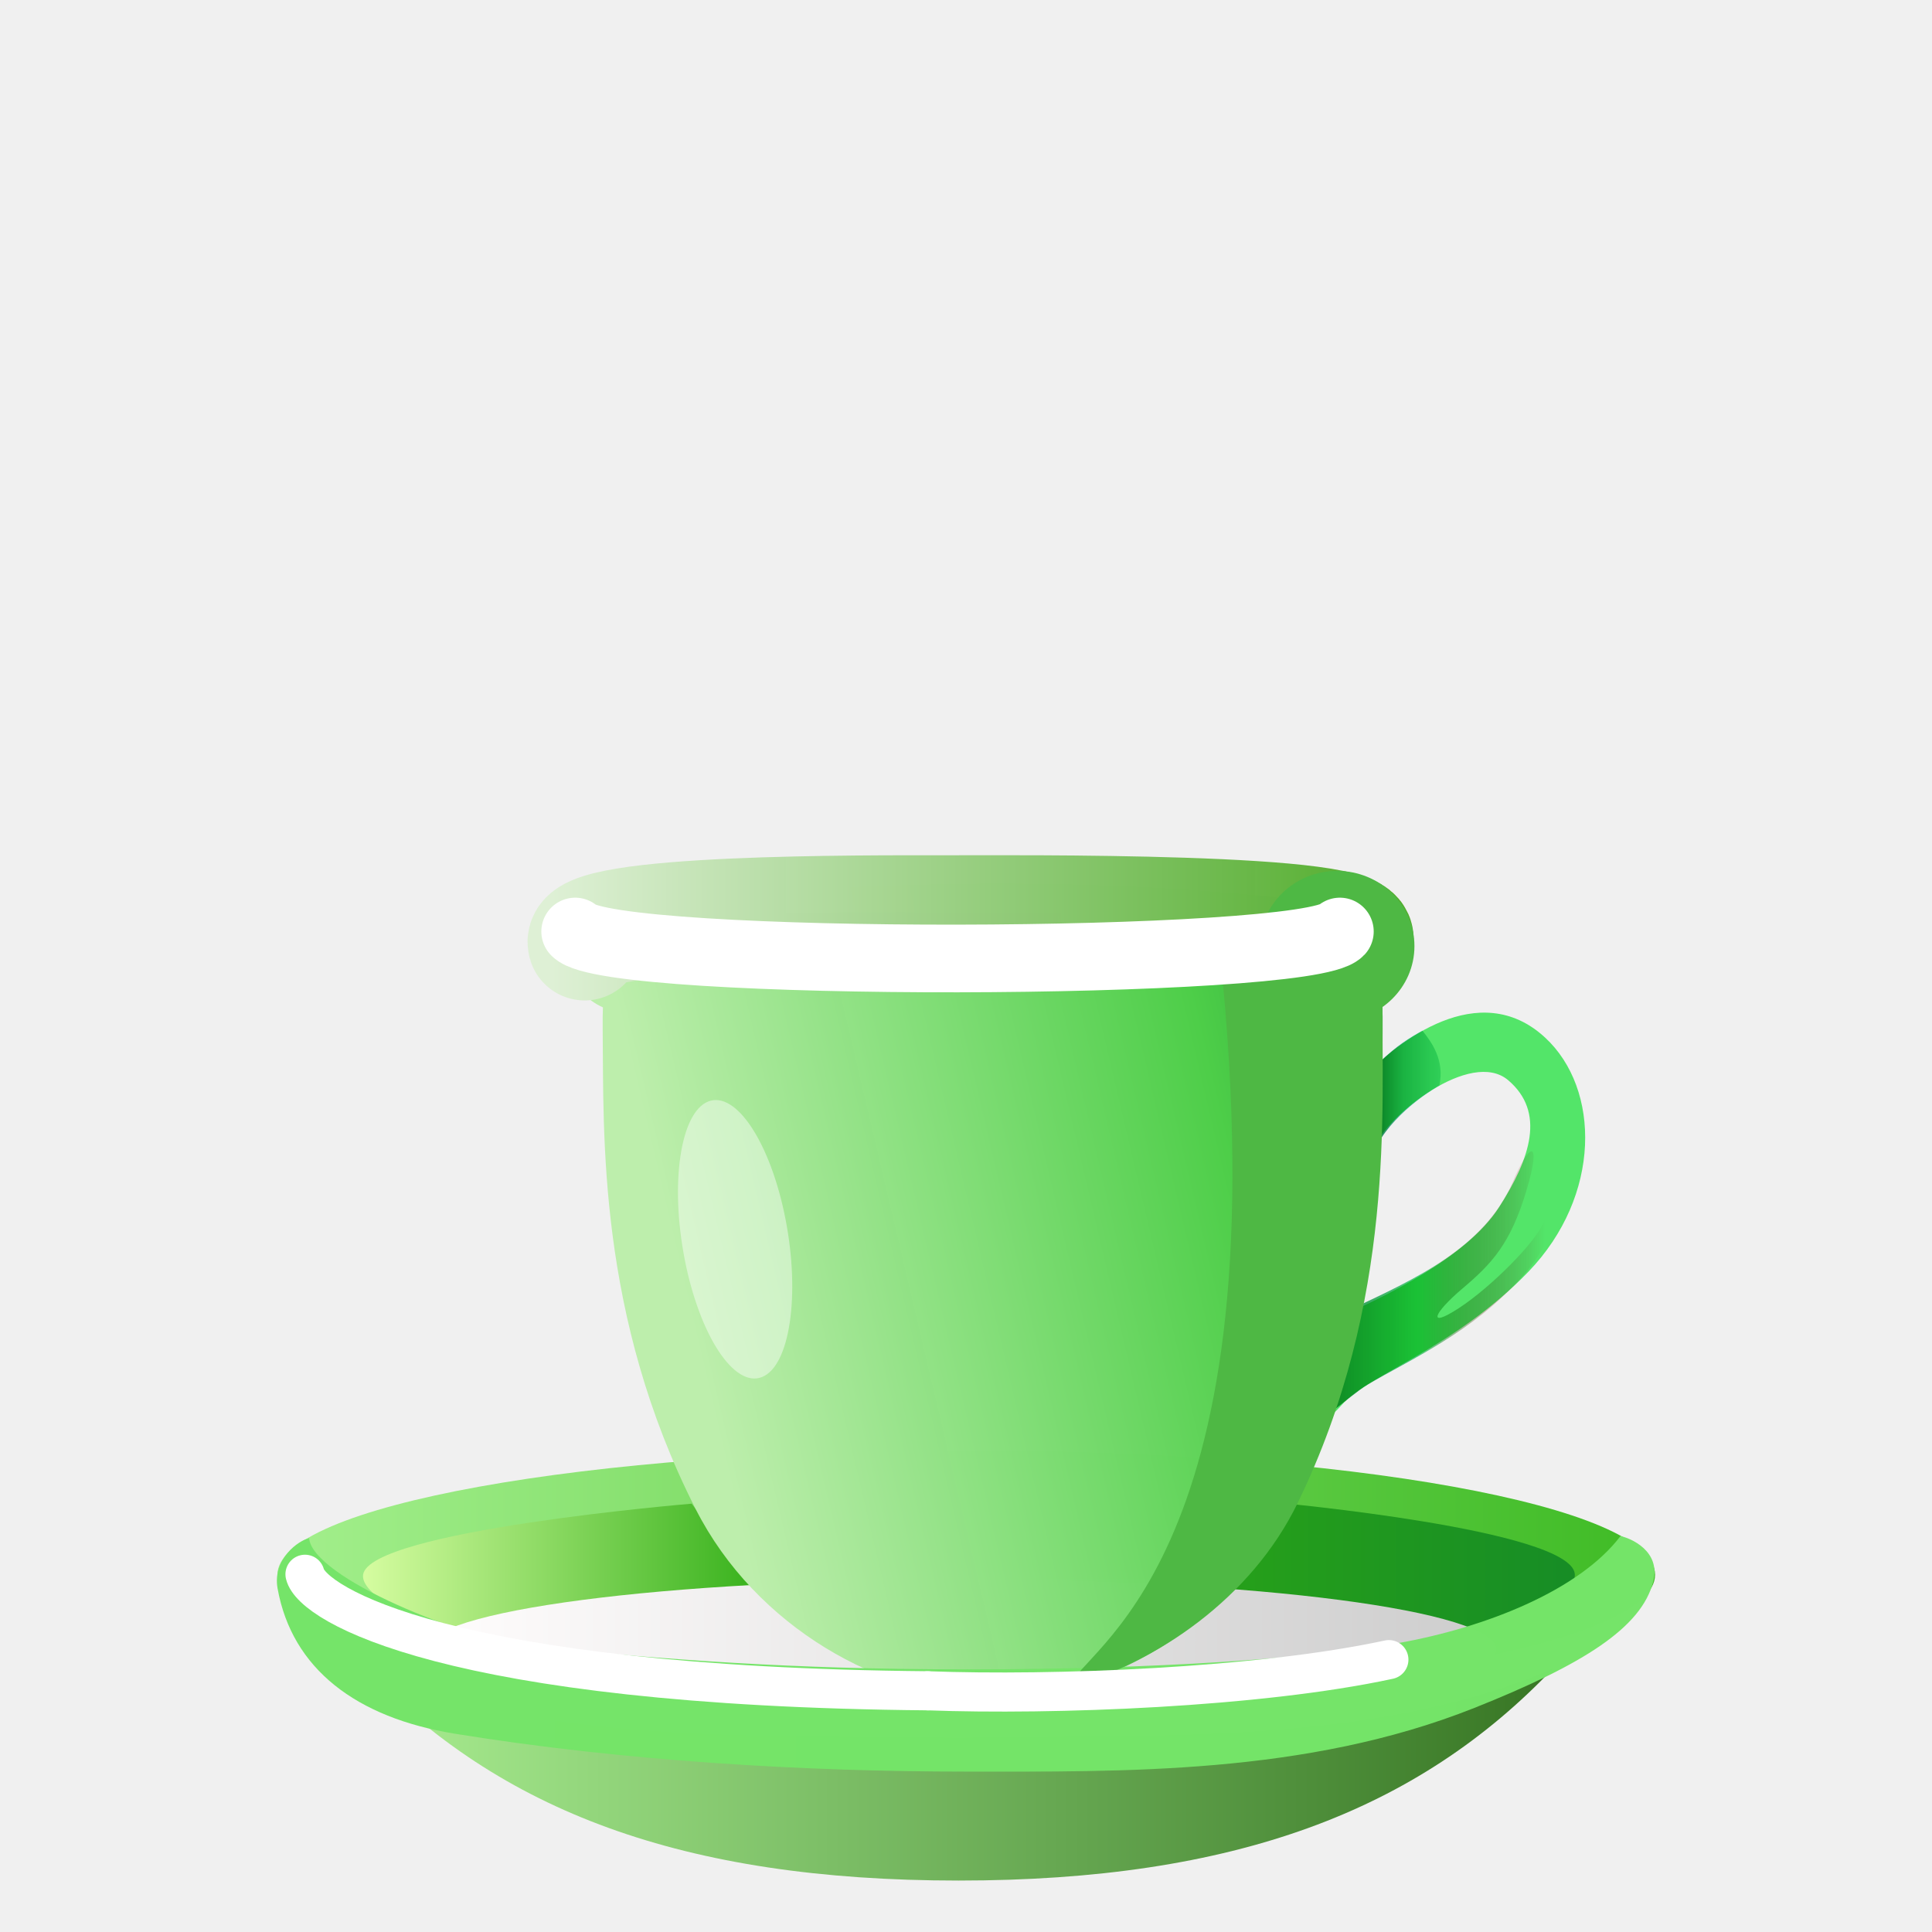
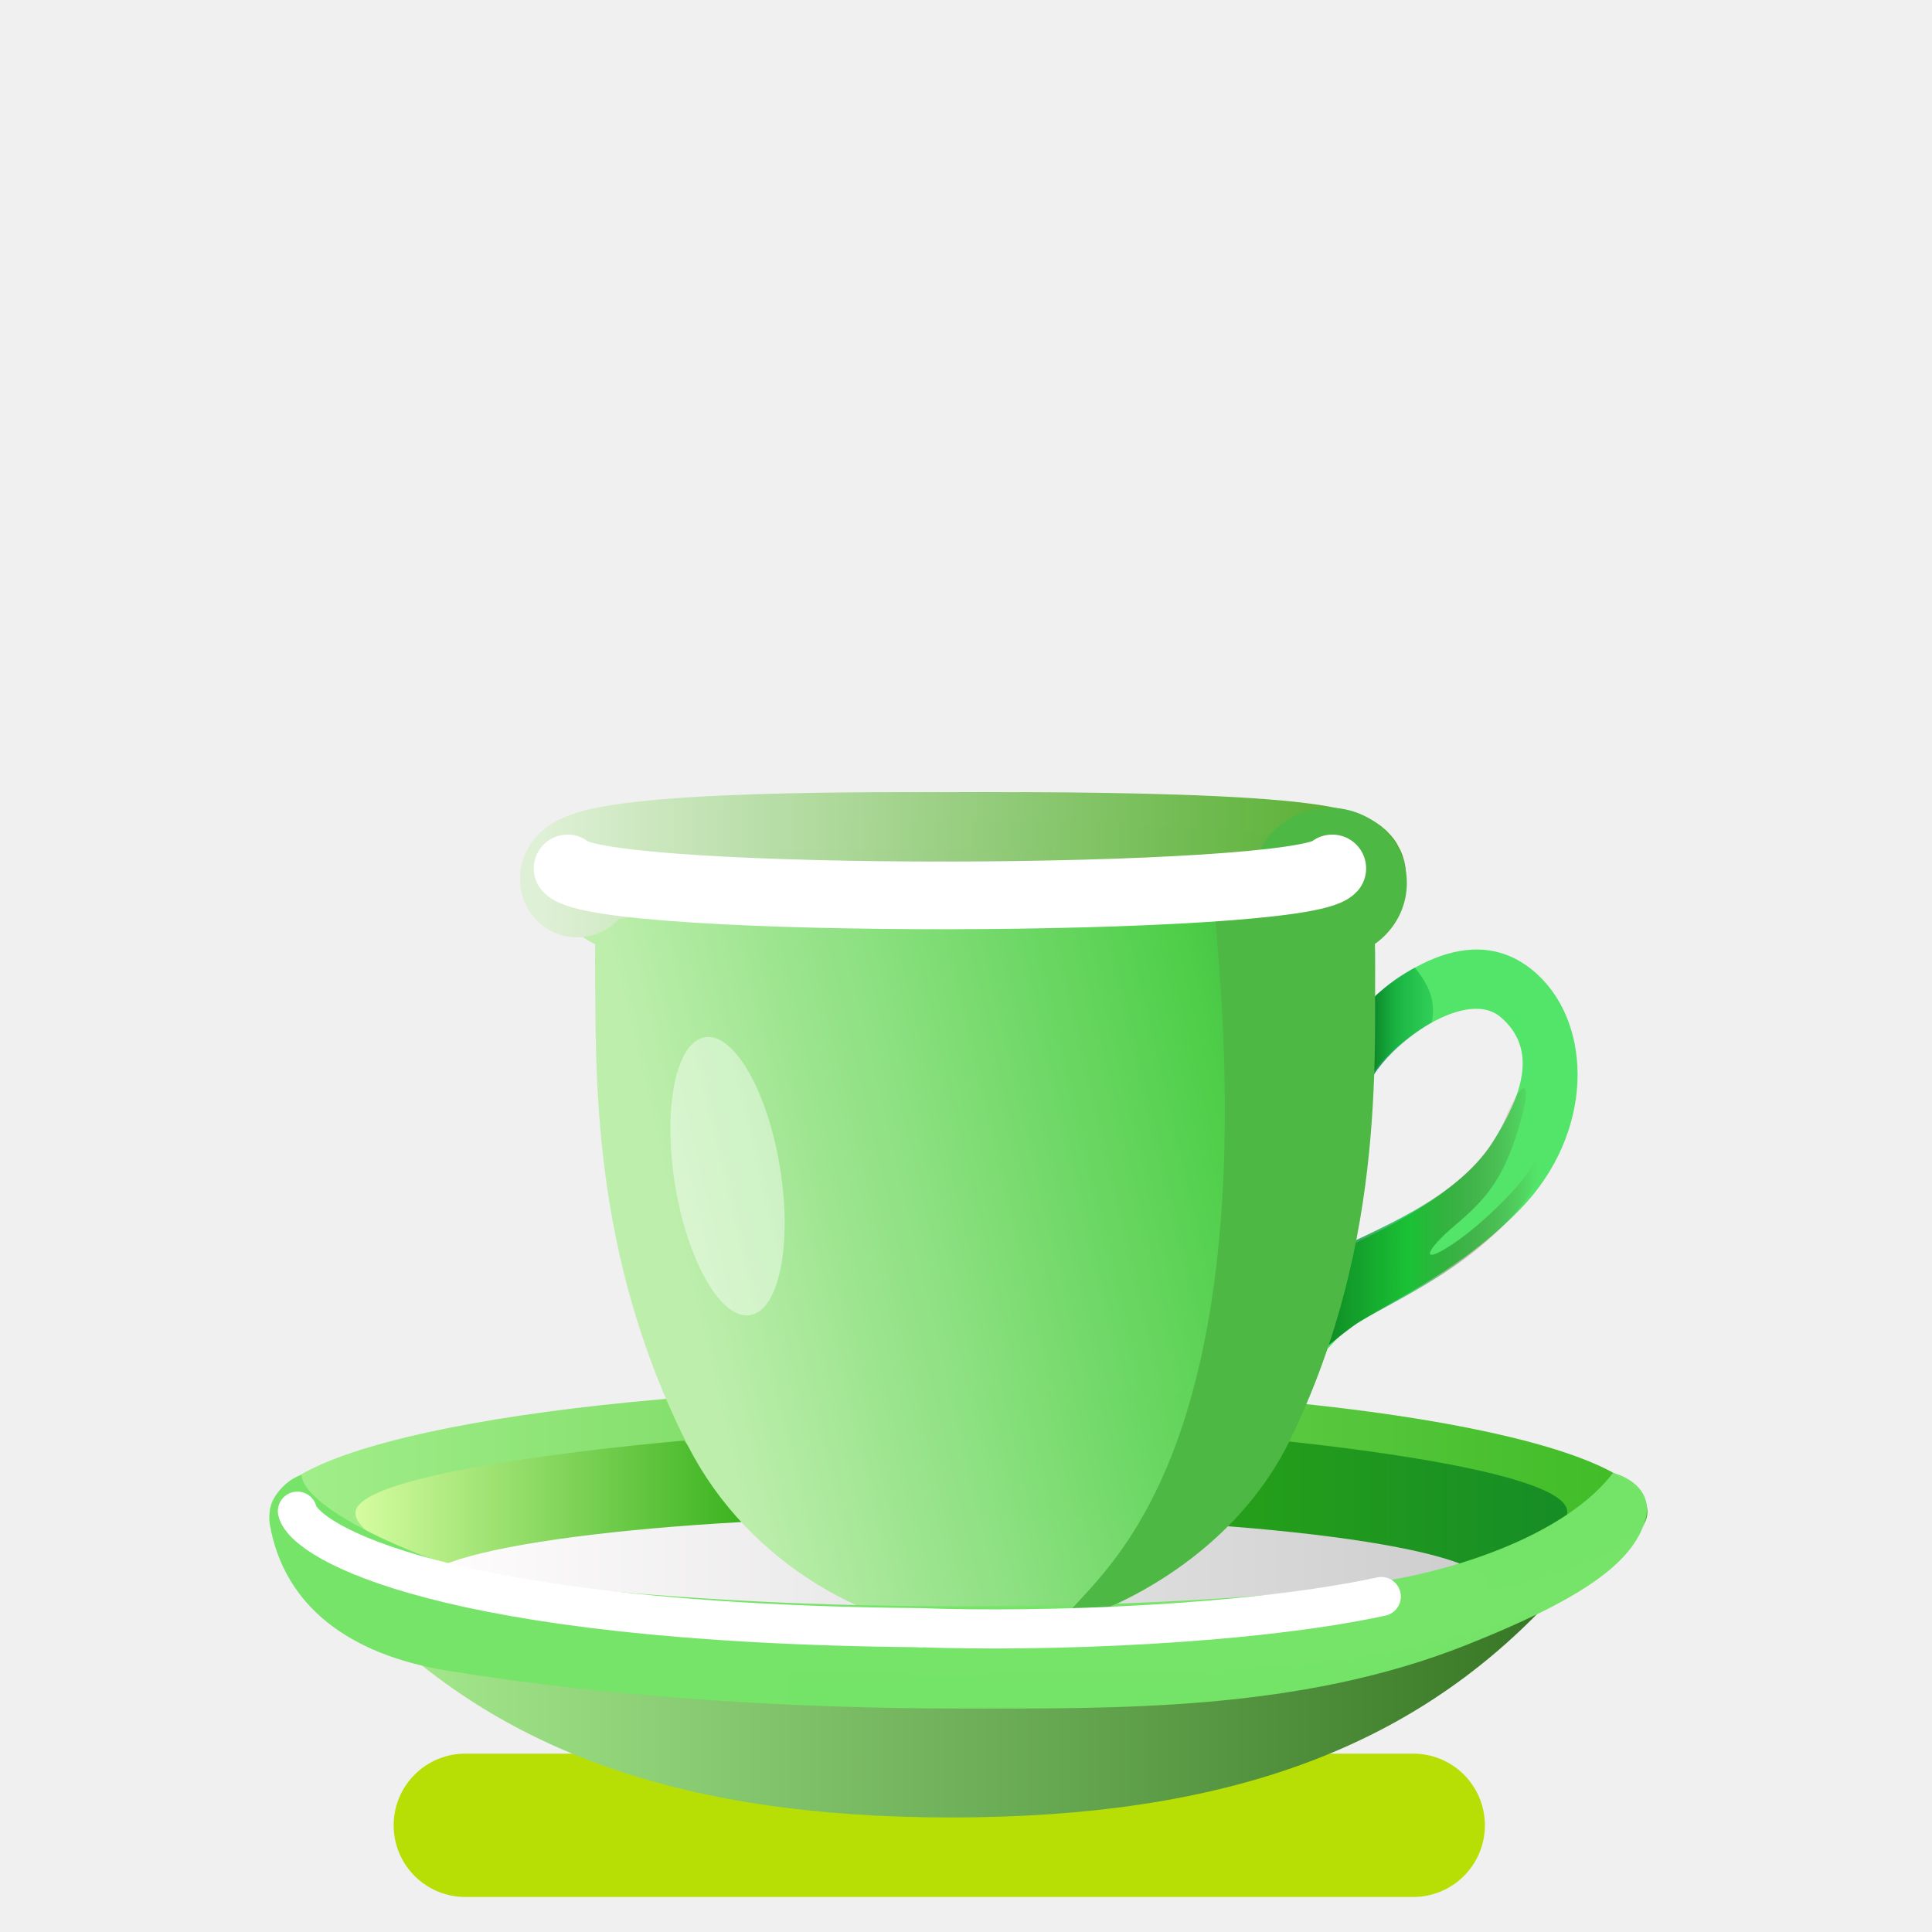
- <svg xmlns="http://www.w3.org/2000/svg" xmlns:xlink="http://www.w3.org/1999/xlink" width="90" height="90" viewBox="0 0 23.812 23.812" version="1.1" id="svg2787">
+ <svg xmlns="http://www.w3.org/2000/svg" xmlns:xlink="http://www.w3.org/1999/xlink" width="90" height="90" viewBox="0 0 23.812 23.812" version="1.1" id="svg2787" xml:space="preserve">
  <defs id="defs2784">
    <linearGradient id="linearGradient38941">
      <stop style="stop-color:#000000;stop-opacity:1;" offset="0" id="stop38937" />
      <stop style="stop-color:#000000;stop-opacity:0;" offset="1" id="stop38939" />
    </linearGradient>
    <linearGradient id="linearGradient9308">
      <stop style="stop-color:#a9ed91;stop-opacity:1;" offset="0" id="stop9306" />
      <stop style="stop-color:#377624;stop-opacity:0.998;" offset="1" id="stop9304" />
    </linearGradient>
    <linearGradient id="linearGradient116948">
      <stop style="stop-color:#def0d5;stop-opacity:1;" offset="0" id="stop116944" />
      <stop style="stop-color:#51ac2b;stop-opacity:0.993;" offset="1" id="stop116946" />
    </linearGradient>
    <linearGradient id="linearGradient108022">
      <stop style="stop-color:#bdeeac;stop-opacity:1;" offset="0.043" id="stop108016" />
      <stop style="stop-color:#4dce48;stop-opacity:0.995;" offset="0.738" id="stop108018" />
      <stop style="stop-color:#2aa839;stop-opacity:0.996;" offset="0.967" id="stop108020" />
    </linearGradient>
    <linearGradient id="linearGradient98243">
      <stop style="stop-color:#16a200;stop-opacity:0.998;" offset="0" id="stop98241" />
      <stop style="stop-color:#dbffa5;stop-opacity:1;" offset="1" id="stop98239" />
    </linearGradient>
    <linearGradient id="linearGradient98115">
      <stop style="stop-color:#a3ef8c;stop-opacity:1;" offset="0" id="stop98111" />
      <stop style="stop-color:#3fbb25;stop-opacity:1;" offset="1" id="stop98113" />
    </linearGradient>
    <linearGradient xlink:href="#linearGradient29522" id="linearGradient31309" gradientUnits="userSpaceOnUse" gradientTransform="matrix(0.7932409,-0.6089079,0.7932409,0.6089079,4.892518,-8.867114)" x1="14.228" y1="-29.19" x2="3.659" y2="-18.62" />
    <linearGradient id="linearGradient29522">
      <stop style="stop-color:#d4a125;stop-opacity:1;" offset="0" id="stop29518" />
      <stop style="stop-color:#edd495;stop-opacity:1;" offset="1" id="stop29520" />
    </linearGradient>
    <linearGradient xlink:href="#linearGradient29522" id="linearGradient31385" gradientUnits="userSpaceOnUse" gradientTransform="matrix(-0.7932409,-0.6089079,-0.7932409,0.6089079,5.107999,-8.867114)" x1="14.228" y1="-29.19" x2="3.659" y2="-18.62" />
    <linearGradient xlink:href="#linearGradient29522" id="linearGradient29605" gradientUnits="userSpaceOnUse" gradientTransform="matrix(0.8001375,-0.6190755,0.8001375,0.6190755,17.50946,-0.3688092)" x1="14.228" y1="-29.19" x2="3.659" y2="-18.62" />
    <linearGradient id="linearGradient21068">
      <stop style="stop-color:#19723e;stop-opacity:1;" offset="0" id="stop21062" />
      <stop style="stop-color:#2dcf67;stop-opacity:0.824;" offset="0.515" id="stop21064" />
      <stop style="stop-color:#cf2d2d;stop-opacity:0;" offset="1" id="stop21066" />
    </linearGradient>
    <linearGradient id="linearGradient21076">
      <stop style="stop-color:#1e884f;stop-opacity:1;" offset="0.038" id="stop21070" />
      <stop style="stop-color:#17b682;stop-opacity:0.749;" offset="0.455" id="stop21072" />
      <stop style="stop-color:#69dec4;stop-opacity:0.7;" offset="1" id="stop21074" />
    </linearGradient>
    <radialGradient xlink:href="#linearGradient10987" id="radialGradient10989" cx="182.714" cy="129.24" fx="182.714" fy="129.24" r="73.186" gradientTransform="matrix(0.1105985,-0.00243631,8.5512011e-4,0.03775991,-10.70803,16.37947)" gradientUnits="userSpaceOnUse" />
    <linearGradient id="linearGradient10987">
      <stop style="stop-color:#b6fed6;stop-opacity:0.998;" offset="0" id="stop10985" />
      <stop style="stop-color:#01ee75;stop-opacity:1;" offset="1" id="stop10983" />
    </linearGradient>
    <linearGradient xlink:href="#linearGradient25653" id="linearGradient25655" x1="236.925" y1="58.199" x2="274.217" y2="58.199" gradientUnits="userSpaceOnUse" gradientTransform="matrix(0.1476555,0,0,0.1354519,-20.92782,11.61265)" />
    <linearGradient id="linearGradient25653">
      <stop style="stop-color:#2aa517;stop-opacity:1;" offset="0" id="stop25649" />
      <stop style="stop-color:#168c26;stop-opacity:0.998;" offset="1" id="stop25651" />
    </linearGradient>
    <linearGradient xlink:href="#linearGradient25665" id="linearGradient25667" x1="175.371" y1="67.037" x2="264.754" y2="67.037" gradientUnits="userSpaceOnUse" gradientTransform="matrix(0.1476532,0,0,0.06219728,-20.64977,16.15945)" />
    <linearGradient id="linearGradient25665">
      <stop style="stop-color:#fffdfd;stop-opacity:1;" offset="0" id="stop25661" />
      <stop style="stop-color:#cdcdcd;stop-opacity:1;" offset="1" id="stop25663" />
    </linearGradient>
    <linearGradient xlink:href="#linearGradient21068" id="linearGradient24354" gradientUnits="userSpaceOnUse" gradientTransform="matrix(0.8520488,0,0,0.8945853,-0.739344,-1.340035)" x1="22.327" y1="17.517" x2="28.831" y2="17.517" />
    <linearGradient xlink:href="#linearGradient21076" id="linearGradient24356" gradientUnits="userSpaceOnUse" gradientTransform="matrix(0.8520488,0,0,0.8945853,-0.739344,-1.340035)" x1="24.563" y1="12.671" x2="26.244" y2="12.671" />
    <linearGradient xlink:href="#linearGradient98115" id="linearGradient98117" x1="1.156" y1="19.251" x2="23.559" y2="19.251" gradientUnits="userSpaceOnUse" gradientTransform="matrix(0.7579172,0,0,0.7579172,2.543422,4.81806)" />
    <linearGradient xlink:href="#linearGradient98243" id="linearGradient98211" gradientUnits="userSpaceOnUse" gradientTransform="matrix(-0.1623202,0,0,0.1354519,48.81832,11.62644)" x1="236.925" y1="58.199" x2="274.217" y2="58.199" />
    <linearGradient xlink:href="#linearGradient108022" id="linearGradient108013" gradientUnits="userSpaceOnUse" x1="5.924" y1="9.743" x2="19.575" y2="9.743" gradientTransform="matrix(0.7490615,0,-0.178263,-0.7579172,4.332758,19.20512)" />
    <linearGradient xlink:href="#linearGradient116948" id="linearGradient115056" gradientUnits="userSpaceOnUse" gradientTransform="matrix(0.7444445,0,0,-0.8386065,2.503005,19.31241)" x1="5.767" y1="9.393" x2="19.633" y2="9.393" />
    <linearGradient xlink:href="#linearGradient9308" id="linearGradient9310" x1="2.53" y1="21.626" x2="21.87" y2="21.626" gradientUnits="userSpaceOnUse" gradientTransform="matrix(0.7579172,0,0,1.009448,2.567751,0.03976765)" />
    <linearGradient xlink:href="#linearGradient87426" id="linearGradient87428" x1="5.486" y1="8.979" x2="11.86" y2="13.141" gradientUnits="userSpaceOnUse" />
    <linearGradient id="linearGradient87426">
      <stop style="stop-color:#befc00;stop-opacity:0.996;" offset="0" id="stop87424" />
      <stop style="stop-color:#90be01;stop-opacity:1;" offset="1" id="stop87422" />
    </linearGradient>
    <linearGradient xlink:href="#linearGradient87400" id="linearGradient87402" x1="12.634" y1="13.584" x2="22.543" y2="6.943" gradientUnits="userSpaceOnUse" />
    <linearGradient id="linearGradient87400">
      <stop style="stop-color:#85a916;stop-opacity:1;" offset="0" id="stop87396" />
      <stop style="stop-color:#c4ff09;stop-opacity:1;" offset="0.881" id="stop87398" />
    </linearGradient>
    <linearGradient xlink:href="#linearGradient15170" id="linearGradient15172" x1="-15.649" y1="17.282" x2="2.072" y2="20.393" gradientUnits="userSpaceOnUse" gradientTransform="matrix(0.5499997,0,0,0.5417149,16.95317,11.51363)" />
    <linearGradient id="linearGradient15170">
      <stop style="stop-color:#dccd9a;stop-opacity:1;" offset="0" id="stop15166" />
      <stop style="stop-color:#aa4400;stop-opacity:0.938;" offset="1" id="stop15168" />
    </linearGradient>
    <linearGradient xlink:href="#linearGradient17471" id="linearGradient17473" x1="-17.019" y1="7.672" x2="3.442" y2="7.672" gradientUnits="userSpaceOnUse" gradientTransform="matrix(0.5499997,0,0,0.359645,16.95317,13.07209)" />
    <linearGradient id="linearGradient17471">
      <stop style="stop-color:#fae8c9;stop-opacity:1;" offset="0" id="stop17467" />
      <stop style="stop-color:#dc8427;stop-opacity:1;" offset="1" id="stop17469" />
    </linearGradient>
    <linearGradient xlink:href="#linearGradient21349" id="linearGradient21351" x1="-15.673" y1="6.808" x2="2.096" y2="6.808" gradientUnits="userSpaceOnUse" gradientTransform="matrix(0.5499997,0,0,0.3543472,16.95317,13.10631)" />
    <linearGradient id="linearGradient21349">
      <stop style="stop-color:#c38e66;stop-opacity:1;" offset="0" id="stop21345" />
      <stop style="stop-color:#8b5b37;stop-opacity:1;" offset="1" id="stop21347" />
    </linearGradient>
    <linearGradient xlink:href="#linearGradient87416" id="linearGradient87418" x1="2.73" y1="14.34" x2="13.008" y2="14.34" gradientUnits="userSpaceOnUse" />
    <linearGradient id="linearGradient87416">
      <stop style="stop-color:#baf500;stop-opacity:0.996;" offset="0" id="stop87414" />
      <stop style="stop-color:#84a816;stop-opacity:1;" offset="1" id="stop87412" />
    </linearGradient>
    <linearGradient xlink:href="#linearGradient83676" id="linearGradient83678" x1="-7.541" y1="6.482" x2="5.622" y2="6.482" gradientUnits="userSpaceOnUse" gradientTransform="matrix(0.7236181,0,0,1,13.92875,11.04488)" />
    <linearGradient id="linearGradient83676">
      <stop style="stop-color:#dbbc94;stop-opacity:1;" offset="0" id="stop83674" />
      <stop style="stop-color:#d2ac84;stop-opacity:1;" offset="0.396" id="stop83751" />
      <stop style="stop-color:#8e310a;stop-opacity:1;" offset="1" id="stop83672" />
    </linearGradient>
    <linearGradient xlink:href="#linearGradient87436" id="linearGradient87438" x1="6.216" y1="18.923" x2="12.706" y2="15.275" gradientUnits="userSpaceOnUse" />
    <linearGradient id="linearGradient87436">
      <stop style="stop-color:#c6ff0e;stop-opacity:1;" offset="0" id="stop87434" />
      <stop style="stop-color:#93ba18;stop-opacity:1;" offset="1" id="stop87432" />
    </linearGradient>
    <linearGradient xlink:href="#linearGradient87408" id="linearGradient87410" x1="13.695" y1="13.447" x2="22.657" y2="13.447" gradientUnits="userSpaceOnUse" />
    <linearGradient id="linearGradient87408">
      <stop style="stop-color:#96be19;stop-opacity:1;" offset="0" id="stop87404" />
      <stop style="stop-color:#bffe00;stop-opacity:0.998;" offset="1" id="stop87406" />
    </linearGradient>
    <linearGradient xlink:href="#linearGradient87446" id="linearGradient87448" x1="13.084" y1="15.912" x2="11.437" y2="21.01" gradientUnits="userSpaceOnUse" />
    <linearGradient id="linearGradient87446">
      <stop style="stop-color:#56a216;stop-opacity:1;" offset="0" id="stop87442" />
      <stop style="stop-color:#89ff03;stop-opacity:1;" offset="0.754" id="stop87444" />
      <stop style="stop-color:#97ff21;stop-opacity:1;" offset="0.99" id="stop32348" />
    </linearGradient>
    <radialGradient xlink:href="#linearGradient88274" id="radialGradient23030-7-7-2-0-2" cx="15.861" cy="-2.631" fx="15.861" fy="-2.631" r="1.865" gradientTransform="matrix(1.222499,0.3662561,-0.880079,1.182931,-13.53777,3.53111)" gradientUnits="userSpaceOnUse" />
    <linearGradient id="linearGradient88274">
      <stop style="stop-color:#ffe509;stop-opacity:1;" offset="0" id="stop88268" />
      <stop style="stop-color:#ffdd09;stop-opacity:1;" offset="0.23" id="stop91651" />
      <stop style="stop-color:#ff2121;stop-opacity:1;" offset="0.593" id="stop88272" />
    </linearGradient>
    <radialGradient xlink:href="#linearGradient88274" id="radialGradient23030-7-7-2-0-2-6" cx="15.861" cy="-2.631" fx="15.861" fy="-2.631" r="1.865" gradientTransform="matrix(1.222499,0.3662561,-0.880079,1.182931,-13.53777,3.53111)" gradientUnits="userSpaceOnUse" />
    <radialGradient xlink:href="#linearGradient88274" id="radialGradient23030-7-7-2-0-2-6-0" cx="15.861" cy="-2.631" fx="15.861" fy="-2.631" r="1.865" gradientTransform="matrix(1.222499,0.3662561,-0.880079,1.182931,-13.53777,3.53111)" gradientUnits="userSpaceOnUse" />
    <linearGradient xlink:href="#linearGradient38941" id="linearGradient38943" x1="6.512" y1="11.435" x2="17.422" y2="11.435" gradientUnits="userSpaceOnUse" />
  </defs>
  <g id="layer1">
+     <path style="fill:#dffa7f;fill-opacity:1;stroke:#b7df06;stroke-width:1.767;stroke-linecap:round;stroke-linejoin:round;stroke-miterlimit:8;stroke-dasharray:none;stroke-opacity:1;paint-order:fill markers stroke;stop-color:#000000" d="M 17.418,22.497 H 5.735" id="path44300" />
    <g id="g117847" transform="translate(-85.68201,-18.42902)">
      <path id="rect29651" style="fill:#b89644;fill-opacity:1;fill-rule:evenodd;stroke-width:0.253" d="m -35.605,27.319 c -0.493,-1e-6 -0.985,0.145 -1.362,0.435 l -11.147,8.557 h 0.002 V 52.708 h 25.015 V 36.311 h 0.002 L -34.243,27.754 c -0.377,-0.29 -0.87,-0.435 -1.363,-0.435 z" />
      <rect style="mix-blend-mode:multiply;fill:#ddd3d3;fill-opacity:1;fill-rule:evenodd;stroke-width:0.259" id="rect31549-1" width="22.808" height="19.408" x="-46.973" y="31.063" />
      <rect style="fill:#ffffff;fill-rule:evenodd;stroke-width:0.265" id="rect31549" width="22.101" height="20.893" x="-46.656" y="31.253" />
      <text xml:space="preserve" style="font-style:normal;font-weight:normal;font-size:15.525px;line-height:1.25;font-family:sans-serif;fill:#000000;fill-opacity:1;stroke:none;stroke-width:0.243" x="-31.271" y="52.283" id="text33454" transform="matrix(0.9981024,0.2998089,-0.2238531,0.9346605,0,0)">
        <tspan id="tspan33452" style="font-style:normal;font-variant:normal;font-weight:bold;font-stretch:normal;font-size:15.525px;font-family:Amiri;-inkscape-font-specification:'Amiri Bold';fill:#ff2e2e;fill-opacity:1;stroke-width:0.243" x="-31.271" y="52.283">@</tspan>
      </text>
      <path id="path31562" style="mix-blend-mode:normal;fill:#c5a761;fill-opacity:1;stroke:#000000;stroke-width:0;stroke-linecap:butt;stroke-linejoin:miter;stroke-dasharray:none;stroke-opacity:1" d="m -24.548,36.496 -11.088,7.975 -11.019,-7.925 v 2.948 l 9.954,8.797 h 1.995 l -0.003,-0.05 h 0.208 l 9.953,-8.798 z" />
      <g id="g31560" transform="matrix(1,0,0,0.991651,-40.60526,66.98862)">
        <g id="g31553">
          <path id="rect29033-76-4" style="fill:url(#linearGradient31309);fill-opacity:1;fill-rule:evenodd;stroke-width:0.295" d="m -7.509,-30.936 v 16.535 c 0.453,10e-7 0.906,-0.133 1.253,-0.399 l 10.25,-7.868 -10.25,-7.868 c -0.347,-0.266 -0.8,-0.399 -1.253,-0.399 z" />
          <path id="rect29033-76-4-0" style="fill:url(#linearGradient31385);fill-opacity:1;fill-rule:evenodd;stroke-width:0.295" d="m 17.51,-30.936 v 16.535 c -0.453,10e-7 -0.906,-0.133 -1.253,-0.399 L 6.007,-22.668 16.257,-30.537 c 0.347,-0.266 0.8,-0.399 1.253,-0.399 z" />
        </g>
        <path id="rect29033-76-0" style="fill:#b89644;fill-opacity:1;fill-rule:evenodd;stroke-width:0.319" d="m 5,-23.668 c -0.473,-1e-6 -0.945,0.149 -1.307,0.448 l -10.696,8.82 H 17.003 L 6.307,-23.221 C 5.945,-23.519 5.473,-23.668 5,-23.668 Z" />
        <path id="rect29033-76" style="fill:url(#linearGradient29605);fill-opacity:1;fill-rule:evenodd;stroke-width:0.299" d="m 5,-22.806 c -0.457,-1e-6 -0.913,0.135 -1.264,0.406 l -10.339,8 H 16.603 L 6.264,-22.4 c -0.35,-0.271 -0.807,-0.406 -1.264,-0.406 z" />
      </g>
    </g>
-     <path id="path2261" style="fill:url(#linearGradient9310);fill-opacity:1;fill-rule:evenodd;stroke-width:0.027" d="m 4.485,20.562 c 1.671,1.758 3.929,2.616 7.329,2.616 3.4,-5e-6 5.658,-0.858 7.329,-2.616 -2.181,0.951 -4.878,0.814 -7.329,0.853 -2.45,-0.039 -5.148,0.098 -7.329,-0.853 z" />
-     <ellipse style="fill:url(#linearGradient98117);fill-opacity:1;fill-rule:evenodd;stroke-width:0.036" id="path2228-4" cx="11.909" cy="19.409" rx="8.49" ry="1.535" />
-     <path style="fill:url(#radialGradient10989);fill-opacity:1;fill-rule:evenodd;stroke-width:0.035" id="path2228" d="m 19.96,19.456 a 8.096,1.097 0 0 1 -0.019,0.076 l -8.077,-0.076 z" />
-     <path style="fill:url(#linearGradient25655);fill-opacity:1;stroke:#e8e8e8;stroke-width:0;stroke-linecap:square;stroke-linejoin:round;stroke-miterlimit:8;stroke-dasharray:none;stroke-opacity:1;paint-order:fill markers stroke;stop-color:#000000" d="m 15.725,18.519 c 0,0 3.621,0.33 3.684,0.877 0.043,0.378 -1.471,1.211 -4.336,1.021 -2.18,-0.144 -0.177,-0.677 -0.177,-0.677 z" id="path25647" />
-     <path style="fill:url(#linearGradient98211);fill-opacity:1;stroke:#e8e8e8;stroke-width:0;stroke-linecap:square;stroke-linejoin:round;stroke-miterlimit:8;stroke-dasharray:none;stroke-opacity:1;paint-order:fill markers stroke;stop-color:#000000" d="m 8.525,18.533 c 0,0 -3.981,0.33 -4.05,0.877 -0.048,0.378 1.618,1.211 4.767,1.021 2.396,-0.144 0.195,-0.677 0.195,-0.677 z" id="path25647-2" />
-     <ellipse style="fill:url(#linearGradient25667);fill-opacity:1;fill-rule:evenodd;stroke-width:0.039" id="path25659" cx="11.843" cy="20.329" rx="6.599" ry="0.862" />
-     <path id="rect101441-2" style="fill:url(#linearGradient108013);stroke:#9d9d9d;stroke-width:0;stroke-miterlimit:8;paint-order:fill markers stroke;stop-color:#000000" d="m 12.431,10.887 c -1.691,-0.004 -3.281,0.109 -4.851,0.237 -0.275,0.022 -0.538,0.251 -0.525,0.544 l 0.013,0.3 c 0.009,0.201 0.172,0.362 0.363,0.448 -0.003,0.077 -0.004,0.165 -0.003,0.272 0.014,1.294 -0.067,3.524 1.146,5.911 0.739,1.455 2.301,2.328 3.66,2.328 1.36,0 2.922,-0.873 3.661,-2.328 1.213,-2.387 1.132,-4.618 1.146,-5.911 0.001,-0.118 -2.04e-4,-0.214 -0.004,-0.295 0.113,-0.088 0.185,-0.219 0.186,-0.38 l 0.002,-0.338 c 0.002,-0.293 -0.345,-0.477 -0.629,-0.514 -1.474,-0.195 -2.85,-0.27 -4.165,-0.273 z" />
-     <g id="g29586" transform="matrix(0.5813394,0,0,0.5813394,5.191094,7.635667)">
-       <path style="fill:#53e569;fill-opacity:1;stroke:#000000;stroke-width:0;stroke-linecap:butt;stroke-linejoin:miter;stroke-dasharray:none;stroke-opacity:1" d="m 20.031,9.659 c 0.645,-0.677 2.393,-2.095 3.798,-0.795 1.175,1.087 1.197,3.352 -0.353,4.962 -1.55,1.611 -3.393,2.177 -3.956,2.822 -0.564,0.644 -0.869,0.413 -1.038,0.208 -0.017,-1.262 0.457,-1.768 0.93,-2.05 1.014,-0.439 2.762,-1.288 3.438,-2.343 0.676,-1.054 0.986,-2.022 0.197,-2.695 -0.789,-0.673 -2.564,0.734 -2.874,1.466 -0.337,0.797 -0.754,-0.931 -0.197,-1.516 z" id="path66789-2-1-7" />
-       <path style="mix-blend-mode:multiply;fill:url(#linearGradient24354);fill-opacity:1;stroke:#000000;stroke-width:0;stroke-linecap:butt;stroke-linejoin:miter;stroke-dasharray:none;stroke-opacity:1" d="m 19.664,14.645 c 1.436,-0.675 2.858,-1.318 3.471,-2.701 0.359,-0.879 0.635,-0.961 0.296,0.169 -0.339,1.13 -0.737,1.548 -1.355,2.071 -0.618,0.523 -0.757,0.858 -0.08,0.418 0.677,-0.439 1.672,-1.432 1.811,-1.851 0.139,-0.418 0.426,0.188 -0.463,1.182 -1.064,1.189 -2.38,1.755 -3.28,2.288 -0.343,0.203 -1.374,1.134 -1.698,1.207 -0.18,0.041 -0.003,-0.019 0.003,-0.211 0.581,-1.892 0.005,-1.772 1.294,-2.572 z" id="path68033-3-0-8" />
-       <path style="mix-blend-mode:multiply;fill:url(#linearGradient24356);fill-opacity:1;stroke:#000000;stroke-width:0;stroke-linecap:butt;stroke-linejoin:miter;stroke-dasharray:none;stroke-opacity:1" d="m 21.227,8.716 c 0.193,0.241 0.475,0.622 0.36,1.163 0,0 -0.905,0.501 -1.32,1.261 -0.183,0.335 -0.138,-1.19 0.052,-1.752 0.366,-0.359 0.642,-0.523 0.908,-0.671 z" id="path68035-7-4-7" />
+     <g id="g42458" transform="translate(-0.09354434,-0.7777003)">
+       <path id="path2261" style="fill:url(#linearGradient9310);fill-opacity:1;fill-rule:evenodd;stroke-width:0.027" d="m 4.485,20.562 c 1.671,1.758 3.929,2.616 7.329,2.616 3.4,-5e-6 5.658,-0.858 7.329,-2.616 -2.181,0.951 -4.878,0.814 -7.329,0.853 -2.45,-0.039 -5.148,0.098 -7.329,-0.853 z" />
+       <ellipse style="fill:url(#linearGradient98117);fill-opacity:1;fill-rule:evenodd;stroke-width:0.036" id="path2228-4" cx="11.909" cy="19.409" rx="8.49" ry="1.535" />
+       <path style="fill:url(#radialGradient10989);fill-opacity:1;fill-rule:evenodd;stroke-width:0.035" id="path2228" d="m 19.96,19.456 a 8.096,1.097 0 0 1 -0.019,0.076 l -8.077,-0.076 z" />
+       <path style="fill:url(#linearGradient25655);fill-opacity:1;stroke:#e8e8e8;stroke-width:0;stroke-linecap:square;stroke-linejoin:round;stroke-miterlimit:8;stroke-dasharray:none;stroke-opacity:1;paint-order:fill markers stroke;stop-color:#000000" d="m 15.725,18.519 c 0,0 3.621,0.33 3.684,0.877 0.043,0.378 -1.471,1.211 -4.336,1.021 -2.18,-0.144 -0.177,-0.677 -0.177,-0.677 z" id="path25647" />
+       <path style="fill:url(#linearGradient98211);fill-opacity:1;stroke:#e8e8e8;stroke-width:0;stroke-linecap:square;stroke-linejoin:round;stroke-miterlimit:8;stroke-dasharray:none;stroke-opacity:1;paint-order:fill markers stroke;stop-color:#000000" d="m 8.525,18.533 c 0,0 -3.981,0.33 -4.05,0.877 -0.048,0.378 1.618,1.211 4.767,1.021 2.396,-0.144 0.195,-0.677 0.195,-0.677 z" id="path25647-2" />
+       <ellipse style="fill:url(#linearGradient25667);fill-opacity:1;fill-rule:evenodd;stroke-width:0.039" id="path25659" cx="11.843" cy="20.329" rx="6.599" ry="0.862" />
+       <path id="rect101441-2" style="fill:url(#linearGradient108013);stroke:#9d9d9d;stroke-width:0;stroke-miterlimit:8;paint-order:fill markers stroke;stop-color:#000000" d="m 12.431,10.887 c -1.691,-0.004 -3.281,0.109 -4.851,0.237 -0.275,0.022 -0.538,0.251 -0.525,0.544 l 0.013,0.3 c 0.009,0.201 0.172,0.362 0.363,0.448 -0.003,0.077 -0.004,0.165 -0.003,0.272 0.014,1.294 -0.067,3.524 1.146,5.911 0.739,1.455 2.301,2.328 3.66,2.328 1.36,0 2.922,-0.873 3.661,-2.328 1.213,-2.387 1.132,-4.618 1.146,-5.911 0.001,-0.118 -2.04e-4,-0.214 -0.004,-0.295 0.113,-0.088 0.185,-0.219 0.186,-0.38 l 0.002,-0.338 c 0.002,-0.293 -0.345,-0.477 -0.629,-0.514 -1.474,-0.195 -2.85,-0.27 -4.165,-0.273 z" />
+       <g id="g29586" transform="matrix(0.5813394,0,0,0.5813394,5.191094,7.635667)">
+         <path style="fill:#53e569;fill-opacity:1;stroke:#000000;stroke-width:0;stroke-linecap:butt;stroke-linejoin:miter;stroke-dasharray:none;stroke-opacity:1" d="m 20.031,9.659 c 0.645,-0.677 2.393,-2.095 3.798,-0.795 1.175,1.087 1.197,3.352 -0.353,4.962 -1.55,1.611 -3.393,2.177 -3.956,2.822 -0.564,0.644 -0.869,0.413 -1.038,0.208 -0.017,-1.262 0.457,-1.768 0.93,-2.05 1.014,-0.439 2.762,-1.288 3.438,-2.343 0.676,-1.054 0.986,-2.022 0.197,-2.695 -0.789,-0.673 -2.564,0.734 -2.874,1.466 -0.337,0.797 -0.754,-0.931 -0.197,-1.516 z" id="path66789-2-1-7" />
+         <path style="mix-blend-mode:multiply;fill:url(#linearGradient24354);fill-opacity:1;stroke:#000000;stroke-width:0;stroke-linecap:butt;stroke-linejoin:miter;stroke-dasharray:none;stroke-opacity:1" d="m 19.664,14.645 c 1.436,-0.675 2.858,-1.318 3.471,-2.701 0.359,-0.879 0.635,-0.961 0.296,0.169 -0.339,1.13 -0.737,1.548 -1.355,2.071 -0.618,0.523 -0.757,0.858 -0.08,0.418 0.677,-0.439 1.672,-1.432 1.811,-1.851 0.139,-0.418 0.426,0.188 -0.463,1.182 -1.064,1.189 -2.38,1.755 -3.28,2.288 -0.343,0.203 -1.374,1.134 -1.698,1.207 -0.18,0.041 -0.003,-0.019 0.003,-0.211 0.581,-1.892 0.005,-1.772 1.294,-2.572 z" id="path68033-3-0-8" />
+         <path style="mix-blend-mode:multiply;fill:url(#linearGradient24356);fill-opacity:1;stroke:#000000;stroke-width:0;stroke-linecap:butt;stroke-linejoin:miter;stroke-dasharray:none;stroke-opacity:1" d="m 21.227,8.716 c 0.193,0.241 0.475,0.622 0.36,1.163 0,0 -0.905,0.501 -1.32,1.261 -0.183,0.335 -0.138,-1.19 0.052,-1.752 0.366,-0.359 0.642,-0.523 0.908,-0.671 z" id="path68035-7-4-7" />
+       </g>
+       <path id="path1298" style="color:#000000;fill:#75e469;fill-opacity:0.996;fill-rule:evenodd;stroke-width:0.207;-inkscape-stroke:none" d="m 19.973,18.932 c -0.503,0.663 -1.645,1.126 -2.755,1.322 -1.081,0.19 -2.995,0.32 -5.245,0.321 v -7.58e-4 c -0.009,0 -0.019,7.58e-4 -0.029,7.58e-4 -0.009,0 -0.019,-7.58e-4 -0.028,-7.58e-4 v 7.58e-4 C 9.671,20.574 8.276,20.452 6.654,20.308 5.709,20.215 3.846,19.437 3.81,18.958 c -0.124,0.025 -0.454,0.253 -0.389,0.619 0.178,0.992 0.97,1.594 2.185,1.791 2.113,0.343 4.362,0.467 6.29,0.467 1.928,0 4.197,0.043 6.276,-0.785 1.339,-0.533 2.058,-0.987 2.204,-1.556 0.097,-0.379 -0.28,-0.537 -0.404,-0.562 z" />
+       <path style="fill:none;fill-opacity:1;stroke:#ffffff;stroke-width:0.482;stroke-linecap:round;stroke-linejoin:round;stroke-miterlimit:8;stroke-dasharray:none;stroke-opacity:1;paint-order:fill markers stroke;stop-color:#000000" d="m 3.759,19.403 c 0.089,0.372 1.772,1.383 7.675,1.436" id="path53716" />
+       <ellipse style="fill:#ffffff;fill-opacity:0.434;fill-rule:evenodd;stroke-width:0.242" id="path105169" cx="6.069" cy="17.864" rx="0.669" ry="1.73" transform="matrix(0.9282051,-0.372069,0.191838,0.9814266,0,0)" />
+       <path style="fill:url(#linearGradient38943);fill-opacity:1;stroke:url(#linearGradient115056);stroke-width:1.401;stroke-linecap:round;stroke-miterlimit:8;stroke-dasharray:none;stroke-opacity:1;paint-order:fill markers stroke;stop-color:#000000" d="m 7.206,11.63 c -0.136,-0.411 3.545,-0.388 4.407,-0.388 0.862,0 5.371,-0.041 5.097,0.361" id="path112163-1" />
+       <path id="path16745-9" style="fill:#4eb844;fill-opacity:1;stroke:#0e0e0e;stroke-width:0;stroke-linecap:square;stroke-linejoin:round;stroke-miterlimit:8;stroke-dasharray:none;stroke-opacity:1;paint-order:fill markers stroke;stop-color:#000000" d="m 16.935,11.644 c -0.055,-0.003 -0.127,0.082 -0.209,0.148 -0.245,0.196 -0.768,0.224 -1.192,0.249 -0.512,0.03 -0.005,0.052 -0.462,0.068 0.675,7.183 -1.765,8.225 -1.895,8.687 1.082,-0.308 2.245,-1.095 2.817,-2.272 1.213,-2.496 1.032,-4.855 1.046,-6.207 0.005,-0.521 -0.036,-0.669 -0.106,-0.673 z" />
+       <ellipse style="fill:#4eb844;fill-opacity:1;fill-rule:evenodd;stroke-width:0.201" id="path20941" cx="16.48" cy="11.661" rx="0.953" ry="0.927" />
+       <path style="fill:none;fill-opacity:1;stroke:#ffffff;stroke-width:0.834;stroke-linecap:round;stroke-linejoin:round;stroke-miterlimit:8;stroke-dasharray:none;stroke-opacity:1;paint-order:fill markers stroke;stop-color:#000000" d="m 7.089,11.481 c 0.428,0.457 9.013,0.429 9.425,0" id="path11234" />
+       <path style="fill:#53fab0;fill-opacity:0.996;stroke:#ffffff;stroke-width:0.482;stroke-linecap:round;stroke-linejoin:round;stroke-miterlimit:8;stroke-dasharray:none;stroke-opacity:1;paint-order:fill markers stroke;stop-color:#000000" d="m 11.434,20.839 c 1.544,0.057 4.077,-0.037 5.684,-0.384" id="path58475" />
    </g>
-     <path id="path1298" style="color:#000000;fill:#75e469;fill-opacity:0.996;fill-rule:evenodd;stroke-width:0.207;-inkscape-stroke:none" d="m 19.973,18.932 c -0.503,0.663 -1.645,1.126 -2.755,1.322 -1.081,0.19 -2.995,0.32 -5.245,0.321 v -7.58e-4 c -0.009,0 -0.019,7.58e-4 -0.029,7.58e-4 -0.009,0 -0.019,-7.58e-4 -0.028,-7.58e-4 v 7.58e-4 C 9.671,20.574 8.276,20.452 6.654,20.308 5.709,20.215 3.846,19.437 3.81,18.958 c -0.124,0.025 -0.454,0.253 -0.389,0.619 0.178,0.992 0.97,1.594 2.185,1.791 2.113,0.343 4.362,0.467 6.29,0.467 1.928,0 4.197,0.043 6.276,-0.785 1.339,-0.533 2.058,-0.987 2.204,-1.556 0.097,-0.379 -0.28,-0.537 -0.404,-0.562 z" />
-     <path style="fill:none;fill-opacity:1;stroke:#ffffff;stroke-width:0.482;stroke-linecap:round;stroke-linejoin:round;stroke-miterlimit:8;stroke-dasharray:none;stroke-opacity:1;paint-order:fill markers stroke;stop-color:#000000" d="m 3.759,19.403 c 0.089,0.372 1.772,1.383 7.675,1.436" id="path53716" />
-     <ellipse style="fill:#ffffff;fill-opacity:0.434;fill-rule:evenodd;stroke-width:0.242" id="path105169" cx="6.069" cy="17.864" rx="0.669" ry="1.73" transform="matrix(0.9282051,-0.372069,0.191838,0.9814266,0,0)" />
-     <path style="fill:url(#linearGradient38943);fill-opacity:1;stroke:url(#linearGradient115056);stroke-width:1.401;stroke-linecap:round;stroke-miterlimit:8;stroke-dasharray:none;stroke-opacity:1;paint-order:fill markers stroke;stop-color:#000000" d="m 7.206,11.63 c -0.136,-0.411 3.545,-0.388 4.407,-0.388 0.862,0 5.371,-0.041 5.097,0.361" id="path112163-1" />
-     <path id="path16745-9" style="fill:#4eb844;fill-opacity:1;stroke:#0e0e0e;stroke-width:0;stroke-linecap:square;stroke-linejoin:round;stroke-miterlimit:8;stroke-dasharray:none;stroke-opacity:1;paint-order:fill markers stroke;stop-color:#000000" d="m 16.935,11.644 c -0.055,-0.003 -0.127,0.082 -0.209,0.148 -0.245,0.196 -0.768,0.224 -1.192,0.249 -0.512,0.03 -0.005,0.052 -0.462,0.068 0.675,7.183 -1.765,8.225 -1.895,8.687 1.082,-0.308 2.245,-1.095 2.817,-2.272 1.213,-2.496 1.032,-4.855 1.046,-6.207 0.005,-0.521 -0.036,-0.669 -0.106,-0.673 z" />
-     <ellipse style="fill:#4eb844;fill-opacity:1;fill-rule:evenodd;stroke-width:0.201" id="path20941" cx="16.48" cy="11.661" rx="0.953" ry="0.927" />
-     <path style="fill:none;fill-opacity:1;stroke:#ffffff;stroke-width:0.834;stroke-linecap:round;stroke-linejoin:round;stroke-miterlimit:8;stroke-dasharray:none;stroke-opacity:1;paint-order:fill markers stroke;stop-color:#000000" d="m 7.089,11.481 c 0.428,0.457 9.013,0.429 9.425,0" id="path11234" />
-     <path style="fill:#53fab0;fill-opacity:0.996;stroke:#ffffff;stroke-width:0.482;stroke-linecap:round;stroke-linejoin:round;stroke-miterlimit:8;stroke-dasharray:none;stroke-opacity:1;paint-order:fill markers stroke;stop-color:#000000" d="m 11.434,20.839 c 1.544,0.057 4.077,-0.037 5.684,-0.384" id="path58475" />
    <g id="g36837" transform="translate(-24.1684,-1.145366)">
      <path style="fill:url(#linearGradient87428);fill-opacity:1;stroke:#000000;stroke-width:0;stroke-linecap:butt;stroke-linejoin:miter;stroke-dasharray:none;stroke-opacity:1" d="M 13.655,15.714 C 13.828,13.514 13.949,11.47 11.133,9.921 8.317,8.372 5.252,8.23 5.252,8.23 c 0,0 2.117,4.413 8.403,7.483 z" id="path21682" />
      <path style="fill:url(#linearGradient87402);fill-opacity:1;stroke:#000000;stroke-width:0;stroke-linecap:butt;stroke-linejoin:miter;stroke-dasharray:none;stroke-opacity:1" d="m 13.644,15.94 c -0.2,-2.388 -1.229,-4.197 1.508,-6.117 2.737,-1.921 4.372,-1.955 7.298,-2.243 -2.353,2.897 -4.691,3.705 -8.806,8.36 z" id="path21680" />
      <path id="path14647-2-1-5" style="fill:url(#linearGradient15172);fill-opacity:1;fill-rule:evenodd;stroke:#44b2c8;stroke-width:0;stroke-dasharray:none;stroke-opacity:1" d="m 8.419,17.471 1.802,5.467 c 3.3e-5,0.741 1.433,0.707 3.03,0.707 1.597,-1.1e-5 2.752,0.034 2.752,-0.707 l 2.015,-5.467 z" />
      <path id="path14647-5" style="fill:url(#linearGradient17473);fill-opacity:1;fill-rule:evenodd;stroke:#44b2c8;stroke-width:0;stroke-dasharray:none;stroke-opacity:1" d="m 13.22,14.619 a 5.627,1.213 0 0 0 -5.627,1.212 5.627,1.213 0 0 0 5.627,1.213 5.627,1.213 0 0 0 5.627,-1.213 5.627,1.213 0 0 0 -5.627,-1.212 z m 0.02,0.293 a 4.887,0.868 0 0 1 4.886,0.868 4.887,0.868 0 0 1 -4.886,0.868 4.887,0.868 0 0 1 -4.887,-0.868 4.887,0.868 0 0 1 4.887,-0.868 z" />
      <path id="path14647-9-6" style="fill:url(#linearGradient21351);fill-opacity:1;fill-rule:evenodd;stroke:#44b2c8;stroke-width:0;stroke-dasharray:none;stroke-opacity:1" d="m 13.22,14.919 a 4.887,0.855 0 0 0 -4.887,0.856 4.887,0.855 0 0 0 0.414,0.344 5.26,1.196 0 0 1 4.59,-0.613 5.26,1.196 0 0 1 4.467,0.565 4.887,0.855 0 0 0 0.303,-0.295 4.887,0.855 0 0 0 -4.887,-0.856 z" />
      <path id="path14647-9-3" style="fill:#362c25;fill-opacity:1;fill-rule:evenodd;stroke:#44b2c8;stroke-width:0;stroke-dasharray:none;stroke-opacity:1" d="m 13.31,15.182 a 5.291,1.829 0 0 0 -4.617,0.937 4.915,1.308 0 0 0 4.499,0.783 4.915,1.308 0 0 0 4.61,-0.856 5.291,1.829 0 0 0 -4.493,-0.863 z" />
      <path style="fill:url(#linearGradient87418);fill-opacity:1;stroke:#000000;stroke-width:0;stroke-linecap:butt;stroke-linejoin:miter;stroke-dasharray:none;stroke-opacity:1" d="m 13.008,16.038 c 0,0 -2.008,-2.876 -4.728,-3.34 -2.721,-0.464 -5.549,1.735 -5.549,1.735 0,0 6.504,1.752 10.278,1.605 z" id="path21674" />
      <rect style="fill:url(#linearGradient83678);fill-opacity:1;stroke:#9d9d9d;stroke-width:0;stroke-miterlimit:8;paint-order:fill markers stroke;stop-color:#000000" id="rect81712" width="9.525" height="2.117" x="8.472" y="16.469" rx="0.315" ry="0.282" />
      <path style="fill:url(#linearGradient87438);fill-opacity:1;stroke:#000000;stroke-width:0;stroke-linecap:butt;stroke-linejoin:miter;stroke-dasharray:none;stroke-opacity:1" d="m 12.893,15.512 c -1.76,-0.787 -5.215,-0.564 -6.6,1.77 -0.446,0.752 -0.685,2.281 -0.685,2.281 0,0 3.551,-0.987 4.651,-1.577 1.1,-0.59 2.634,-2.474 2.634,-2.474 z" id="path21686" />
      <path style="fill:url(#linearGradient87410);fill-opacity:1;stroke:#000000;stroke-width:0;stroke-linecap:butt;stroke-linejoin:miter;stroke-dasharray:none;stroke-opacity:1" d="m 13.695,14.937 c 0.757,-1.795 2.311,-3.616 5.869,-2.764 2.459,0.589 3.093,1.446 3.093,1.446 0,0 -2.204,0.298 -3.791,0.669 -1.545,0.362 -5.171,0.648 -5.171,0.648 z" id="path21676" />
      <path style="fill:#a3ce1b;fill-opacity:1;stroke:#000000;stroke-width:0;stroke-linecap:butt;stroke-linejoin:miter;stroke-dasharray:none;stroke-opacity:1" d="m 13.533,14.844 c 2.466,-1.123 5.7,0.51 6.575,1.881 0.875,1.371 1.322,1.927 1.322,1.927 0,0 -7.46,-0.394 -7.896,-3.808 z" id="path21684" />
      <path style="fill:url(#linearGradient87448);fill-opacity:1;stroke:#000000;stroke-width:0;stroke-linecap:butt;stroke-linejoin:miter;stroke-dasharray:none;stroke-opacity:1" d="m 13.085,14.9 c 1.833,0.129 2.029,2.432 1.022,3.417 -1.007,0.985 -2.535,2.442 -2.535,2.442 0,0 -2.297,-4 1.513,-5.859 z" id="path21688" />
      <g id="g14177" transform="matrix(1.111707,-0.2340806,0.2555571,0.9971539,-1.211581,5.250456)">
        <path id="path23014-4-0-5-0-9" style="fill:url(#radialGradient23030-7-7-2-0-2);fill-opacity:1;stroke:#000000;stroke-width:0;stroke-linecap:butt;stroke-linejoin:miter;stroke-dasharray:none;stroke-opacity:1" d="M 9.372,3.727 C 9.336,3.728 9.298,3.732 9.257,3.739 8.652,3.835 8.192,4.189 8.06,4.928 7.887,4.308 7.445,4.046 6.881,4.021 6.014,3.983 6.272,5.129 6.698,5.651 6.746,5.71 6.801,5.763 6.86,5.811 5.953,5.573 5.372,5.851 5.034,6.384 4.588,7.088 5.855,7.294 6.578,7.132 6.63,7.12 6.681,7.106 6.731,7.088 6.337,7.544 6.328,7.996 6.558,8.412 6.941,9.103 7.886,8.24 8.167,7.608 c 0.004,-0.009 0.008,-0.019 0.012,-0.029 C 8.431,8.05 8.859,8.229 9.368,8.21 10.104,8.183 9.955,7.384 9.604,6.845 10.102,6.947 10.522,6.792 10.864,6.48 11.496,5.901 10.357,5.387 9.624,5.367 c -0.061,-0.002 -0.123,0.001 -0.184,0.008 0.007,-0.009 0.015,-0.019 0.022,-0.029 C 9.862,4.802 10.1,3.709 9.372,3.727 Z" />
        <ellipse style="fill:#fff800;fill-opacity:1;fill-rule:evenodd;stroke-width:0.26" id="path13160-3-5" cx="-3.547" cy="9.224" rx="0.846" ry="0.687" transform="matrix(-0.8839148,0.4676479,0.538214,0.8428082,0,0)" />
      </g>
      <g id="g14177-1" transform="matrix(-1.040536,-0.00390544,-0.00933203,1.018369,25.96468,3.917095)">
        <path id="path23014-4-0-5-0-9-5" style="fill:url(#radialGradient23030-7-7-2-0-2-6);fill-opacity:1;stroke:#000000;stroke-width:0;stroke-linecap:butt;stroke-linejoin:miter;stroke-dasharray:none;stroke-opacity:1" d="M 9.372,3.727 C 9.336,3.728 9.298,3.732 9.257,3.739 8.652,3.835 8.192,4.189 8.06,4.928 7.887,4.308 7.445,4.046 6.881,4.021 6.014,3.983 6.272,5.129 6.698,5.651 6.746,5.71 6.801,5.763 6.86,5.811 5.953,5.573 5.372,5.851 5.034,6.384 4.588,7.088 5.855,7.294 6.578,7.132 6.63,7.12 6.681,7.106 6.731,7.088 6.337,7.544 6.328,7.996 6.558,8.412 6.941,9.103 7.886,8.24 8.167,7.608 c 0.004,-0.009 0.008,-0.019 0.012,-0.029 C 8.431,8.05 8.859,8.229 9.368,8.21 10.104,8.183 9.955,7.384 9.604,6.845 10.102,6.947 10.522,6.792 10.864,6.48 11.496,5.901 10.357,5.387 9.624,5.367 c -0.061,-0.002 -0.123,0.001 -0.184,0.008 0.007,-0.009 0.015,-0.019 0.022,-0.029 C 9.862,4.802 10.1,3.709 9.372,3.727 Z" />
        <ellipse style="fill:#fff800;fill-opacity:1;fill-rule:evenodd;stroke-width:0.26" id="path13160-3-5-9" cx="-3.547" cy="9.224" rx="0.846" ry="0.687" transform="matrix(-0.8839148,0.4676479,0.538214,0.8428082,0,0)" />
      </g>
      <g id="g14177-1-4" transform="matrix(-1.304965,0.3301232,0.2336753,1.257712,21.61291,4.229343)">
        <path id="path23014-4-0-5-0-9-5-7" style="fill:url(#radialGradient23030-7-7-2-0-2-6-0);fill-opacity:1;stroke:#000000;stroke-width:0;stroke-linecap:butt;stroke-linejoin:miter;stroke-dasharray:none;stroke-opacity:1" d="M 9.372,3.727 C 9.336,3.728 9.298,3.732 9.257,3.739 8.652,3.835 8.192,4.189 8.06,4.928 7.887,4.308 7.445,4.046 6.881,4.021 6.014,3.983 6.272,5.129 6.698,5.651 6.746,5.71 6.801,5.763 6.86,5.811 5.953,5.573 5.372,5.851 5.034,6.384 4.588,7.088 5.855,7.294 6.578,7.132 6.63,7.12 6.681,7.106 6.731,7.088 6.337,7.544 6.328,7.996 6.558,8.412 6.941,9.103 7.886,8.24 8.167,7.608 c 0.004,-0.009 0.008,-0.019 0.012,-0.029 C 8.431,8.05 8.859,8.229 9.368,8.21 10.104,8.183 9.955,7.384 9.604,6.845 10.102,6.947 10.522,6.792 10.864,6.48 11.496,5.901 10.357,5.387 9.624,5.367 c -0.061,-0.002 -0.123,0.001 -0.184,0.008 0.007,-0.009 0.015,-0.019 0.022,-0.029 C 9.862,4.802 10.1,3.709 9.372,3.727 Z" />
        <ellipse style="fill:#fff800;fill-opacity:1;fill-rule:evenodd;stroke-width:0.26" id="path13160-3-5-9-6" cx="-3.547" cy="9.224" rx="0.846" ry="0.687" transform="matrix(-0.8839148,0.4676479,0.538214,0.8428082,0,0)" />
      </g>
    </g>
+     <rect style="fill:#dffa7f;fill-opacity:1;fill-rule:evenodd;stroke-width:0.265" id="rect44371" width="4.677" height="2.385" x="25.584" y="17.165" />
  </g>
</svg>
